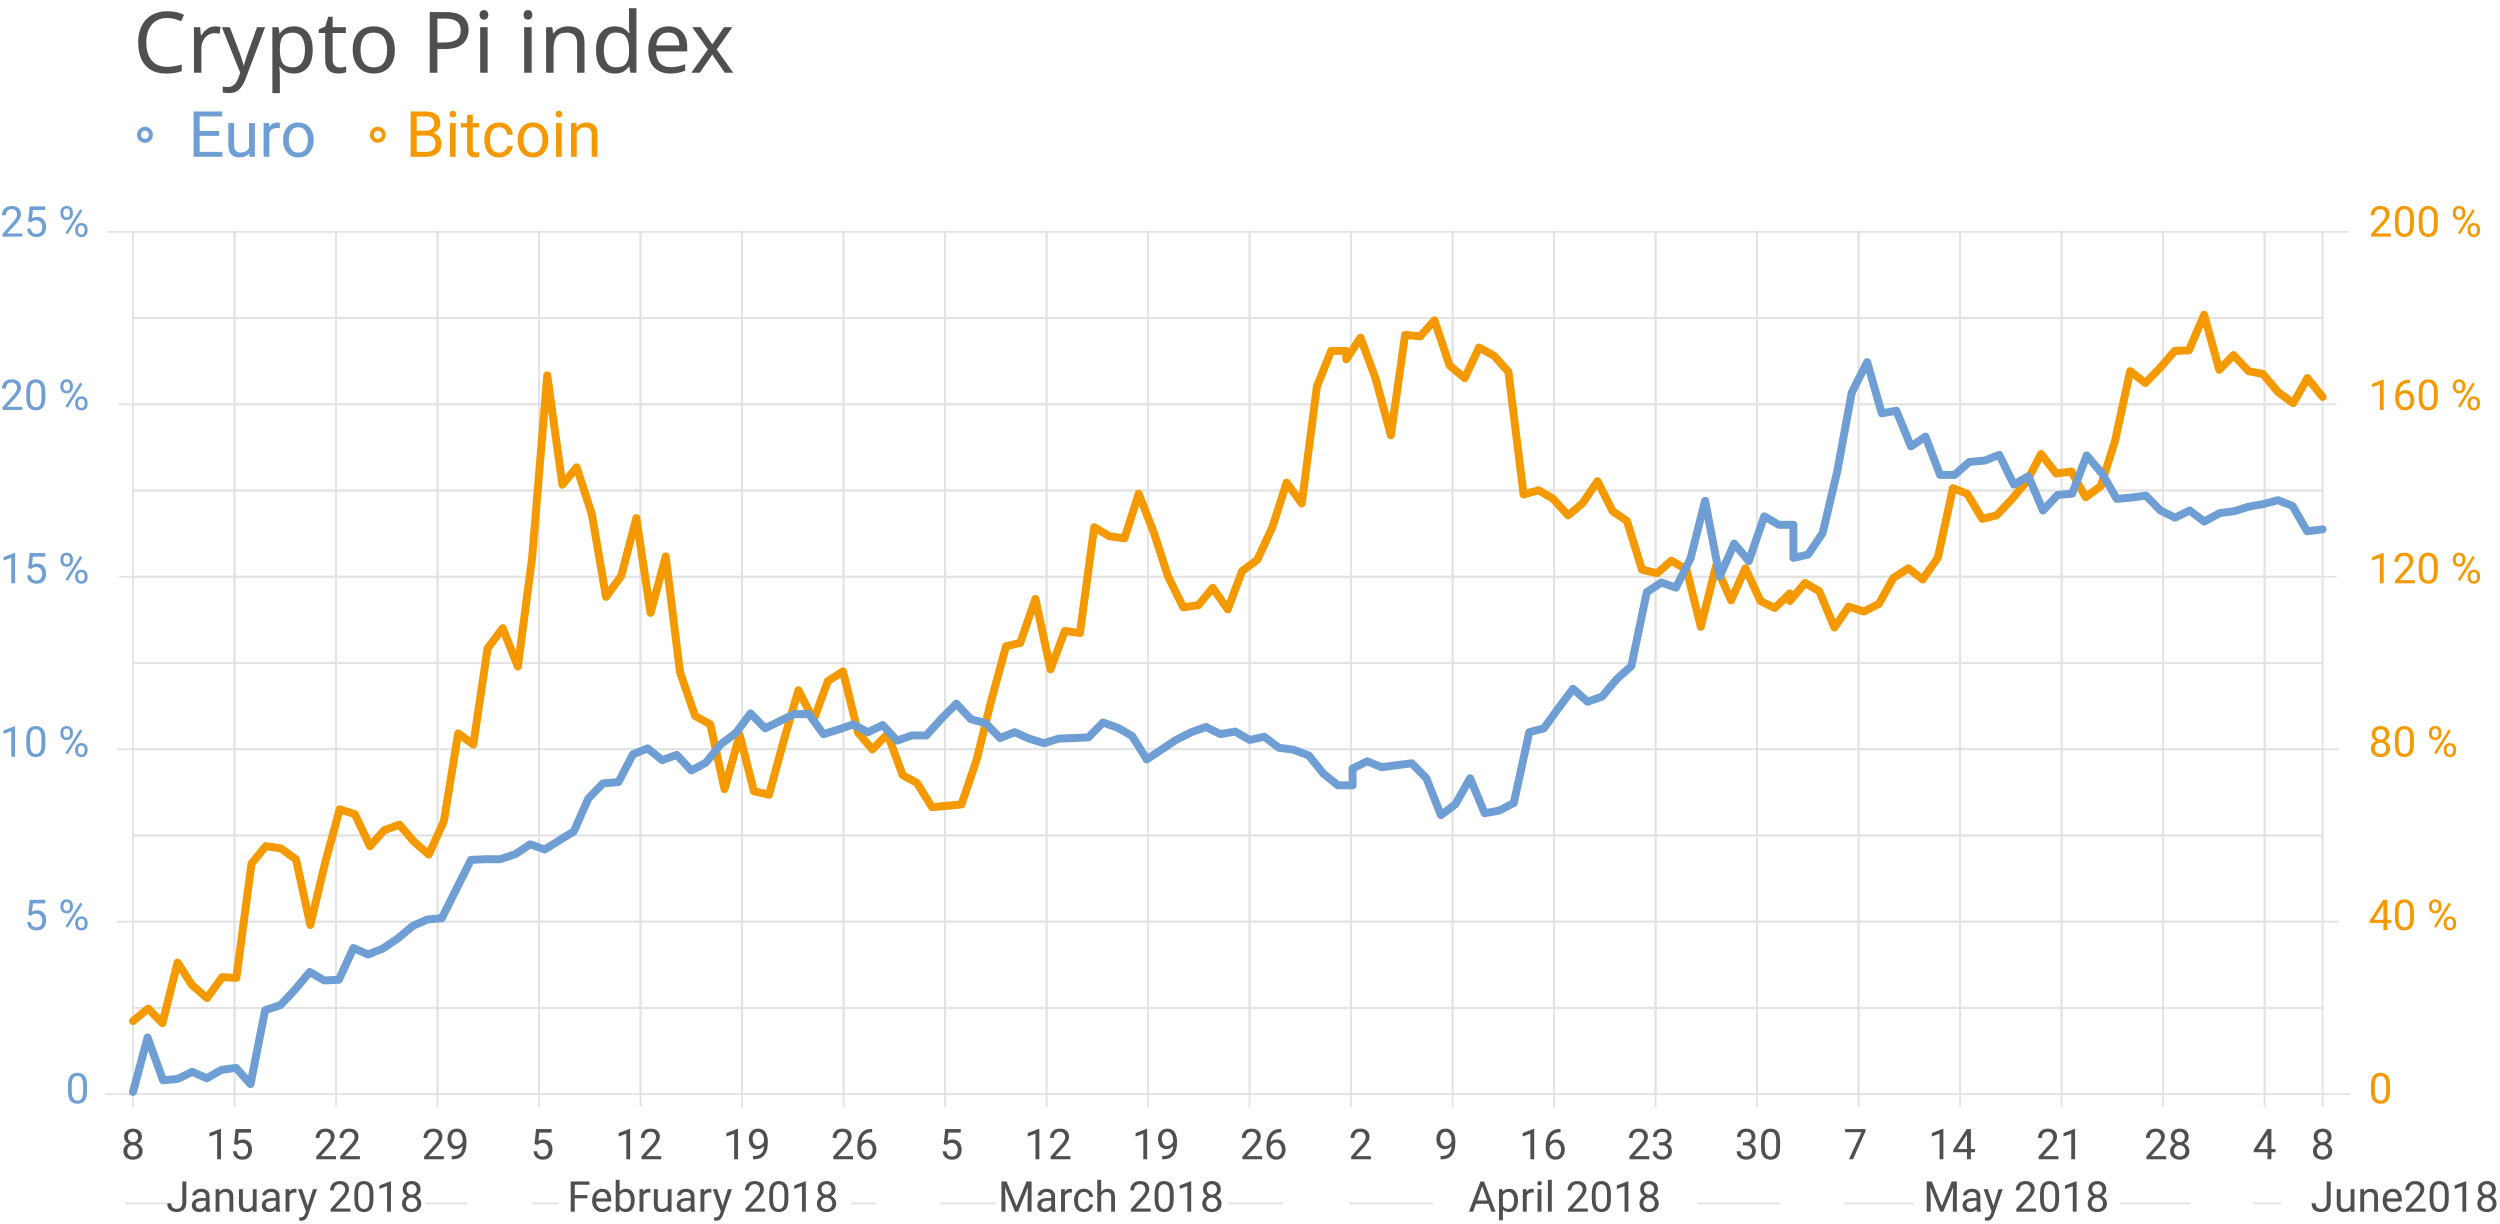
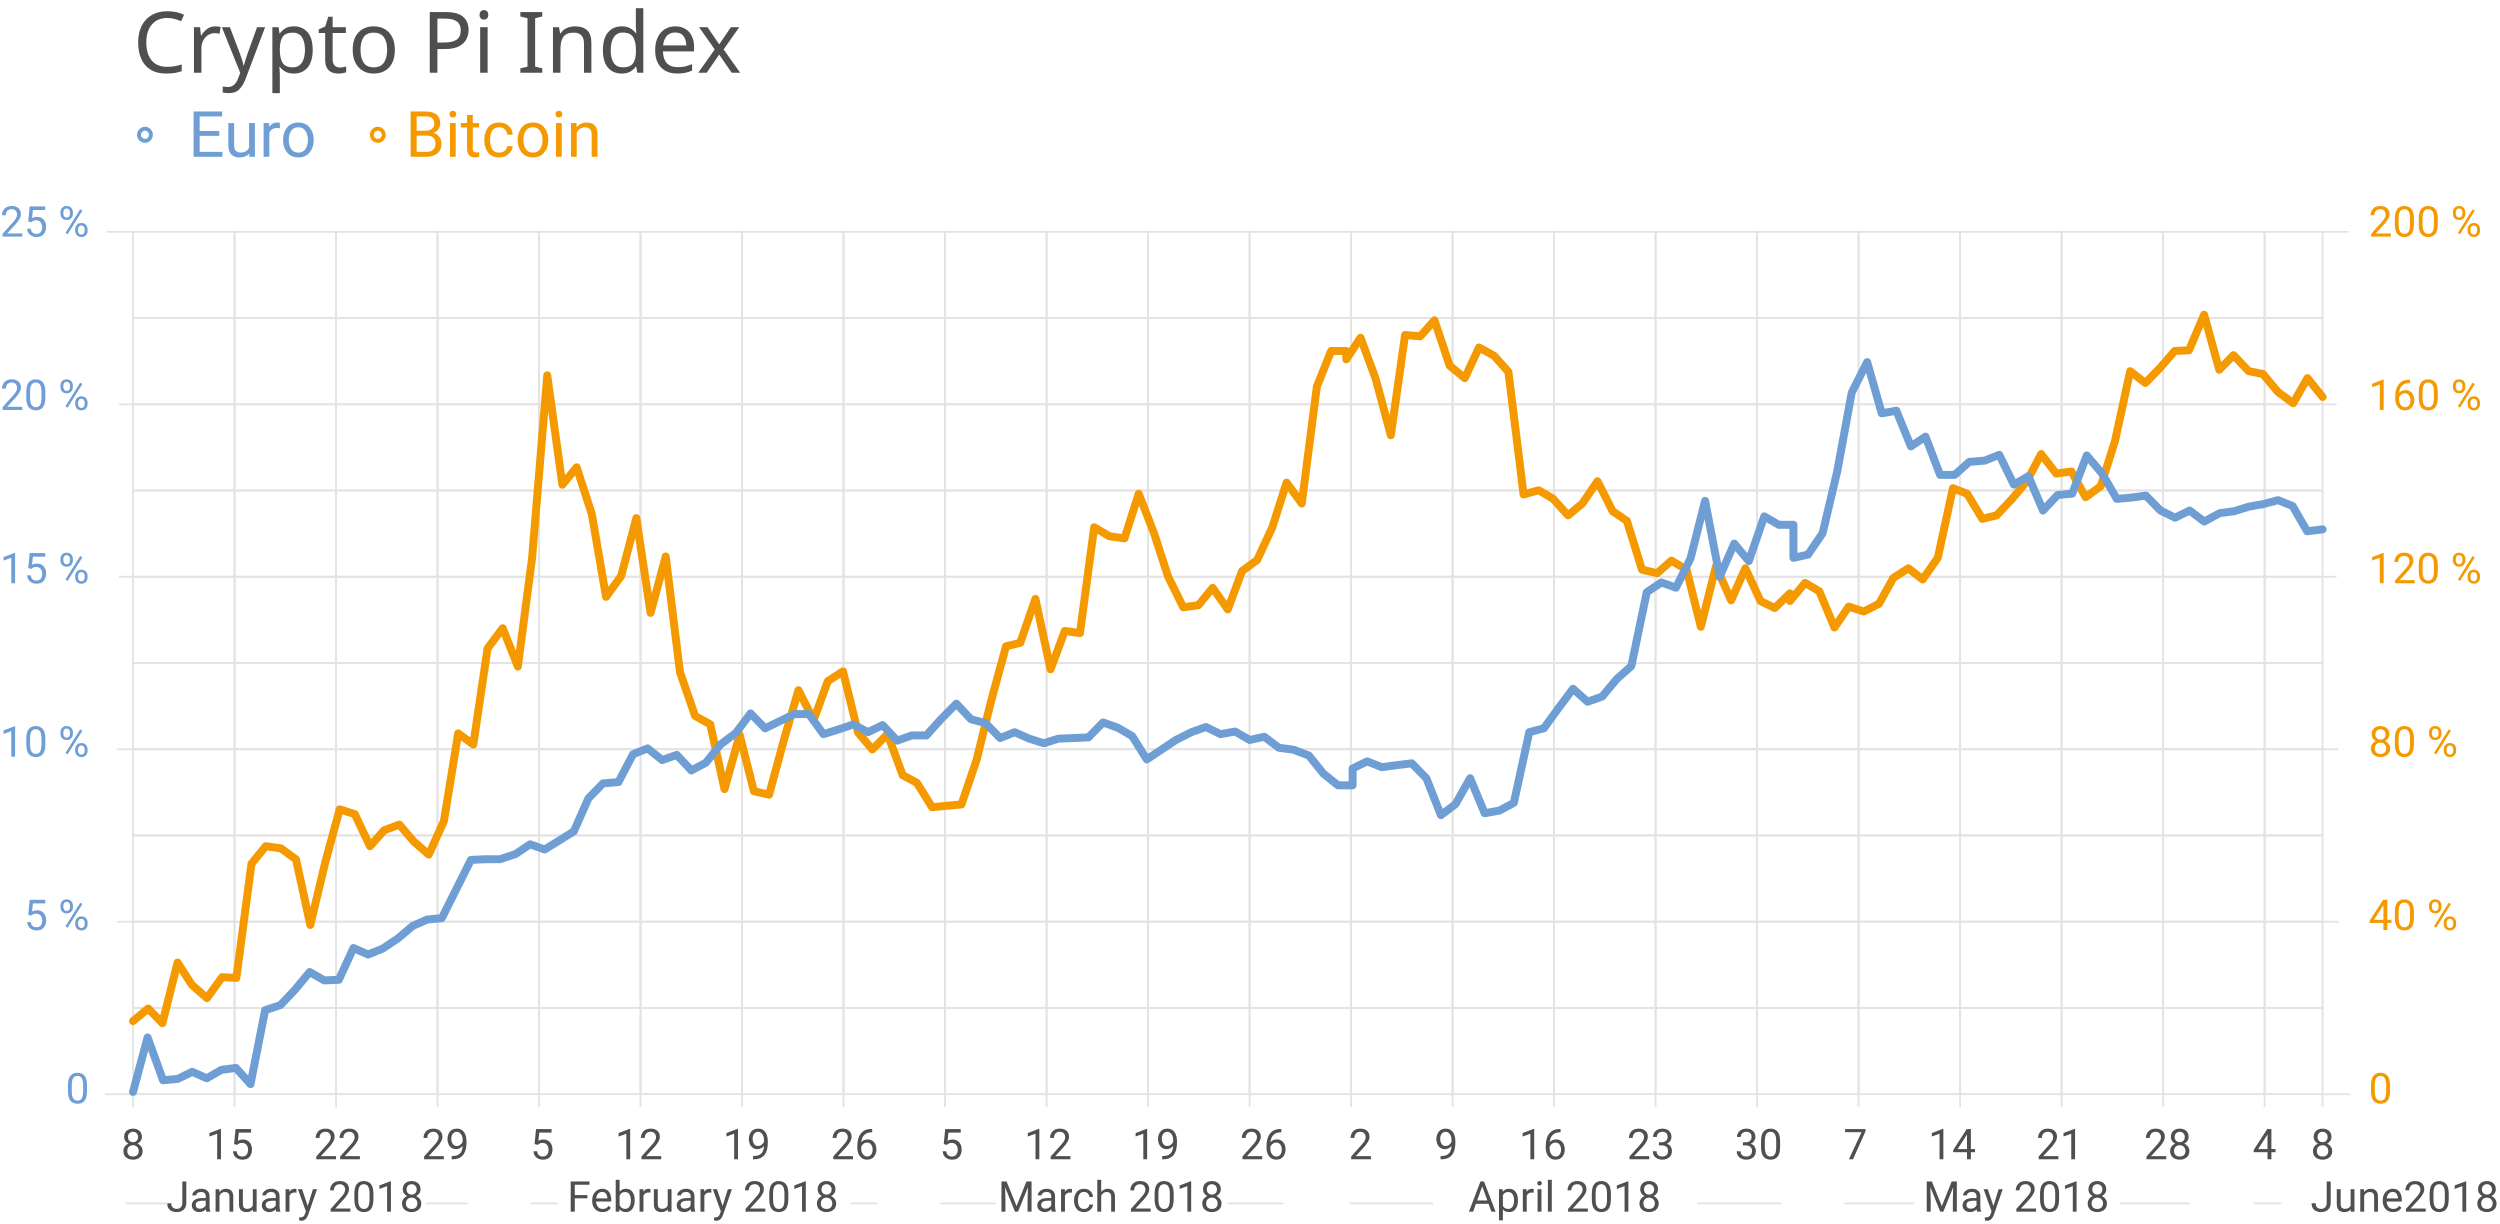
<svg xmlns="http://www.w3.org/2000/svg" version="1.1" id="Слой_1" x="0px" y="0px" viewBox="0 0 470.818 230.358" enable-background="new 0 0 470.818 230.358" xml:space="preserve">
  <g>
    <rect x="25.052" y="157.336" fill="none" stroke="#E3E3E3" stroke-width="0.35" stroke-miterlimit="10" width="19.117" height="16.236" />
    <rect x="44.168" y="157.336" fill="none" stroke="#E3E3E3" stroke-width="0.35" stroke-miterlimit="10" width="19.117" height="16.236" />
    <rect x="63.284" y="157.336" fill="none" stroke="#E3E3E3" stroke-width="0.35" stroke-miterlimit="10" width="19.117" height="16.236" />
    <rect x="82.4" y="157.336" fill="none" stroke="#E3E3E3" stroke-width="0.35" stroke-miterlimit="10" width="19.117" height="16.236" />
    <rect x="101.516" y="157.336" fill="none" stroke="#E3E3E3" stroke-width="0.35" stroke-miterlimit="10" width="19.117" height="16.236" />
    <rect x="120.631" y="157.336" fill="none" stroke="#E3E3E3" stroke-width="0.35" stroke-miterlimit="10" width="19.117" height="16.236" />
    <rect x="139.747" y="157.336" fill="none" stroke="#E3E3E3" stroke-width="0.35" stroke-miterlimit="10" width="19.117" height="16.236" />
    <rect x="158.863" y="157.336" fill="none" stroke="#E3E3E3" stroke-width="0.35" stroke-miterlimit="10" width="19.117" height="16.236" />
    <rect x="177.979" y="157.336" fill="none" stroke="#E3E3E3" stroke-width="0.35" stroke-miterlimit="10" width="19.117" height="16.236" />
    <rect x="197.095" y="157.336" fill="none" stroke="#E3E3E3" stroke-width="0.35" stroke-miterlimit="10" width="19.117" height="16.236" />
    <rect x="216.211" y="157.336" fill="none" stroke="#E3E3E3" stroke-width="0.35" stroke-miterlimit="10" width="19.117" height="16.236" />
    <rect x="235.327" y="157.336" fill="none" stroke="#E3E3E3" stroke-width="0.35" stroke-miterlimit="10" width="19.117" height="16.236" />
    <rect x="254.442" y="157.336" fill="none" stroke="#E3E3E3" stroke-width="0.35" stroke-miterlimit="10" width="19.117" height="16.236" />
    <rect x="273.558" y="157.336" fill="none" stroke="#E3E3E3" stroke-width="0.35" stroke-miterlimit="10" width="19.117" height="16.236" />
    <rect x="292.674" y="157.336" fill="none" stroke="#E3E3E3" stroke-width="0.35" stroke-miterlimit="10" width="19.117" height="16.236" />
    <rect x="311.79" y="157.336" fill="none" stroke="#E3E3E3" stroke-width="0.35" stroke-miterlimit="10" width="19.117" height="16.236" />
    <rect x="330.906" y="157.336" fill="none" stroke="#E3E3E3" stroke-width="0.35" stroke-miterlimit="10" width="19.117" height="16.236" />
    <rect x="350.022" y="157.336" fill="none" stroke="#E3E3E3" stroke-width="0.35" stroke-miterlimit="10" width="19.117" height="16.236" />
    <rect x="369.138" y="157.336" fill="none" stroke="#E3E3E3" stroke-width="0.35" stroke-miterlimit="10" width="19.117" height="16.236" />
    <rect x="388.254" y="157.336" fill="none" stroke="#E3E3E3" stroke-width="0.35" stroke-miterlimit="10" width="19.117" height="16.236" />
    <rect x="407.37" y="157.336" fill="none" stroke="#E3E3E3" stroke-width="0.35" stroke-miterlimit="10" width="19.117" height="16.236" />
    <rect x="426.485" y="157.336" fill="none" stroke="#E3E3E3" stroke-width="0.35" stroke-miterlimit="10" width="10.922" height="16.236" />
    <rect x="25.052" y="141.096" fill="none" stroke="#E3E3E3" stroke-width="0.35" stroke-miterlimit="10" width="19.117" height="16.236" />
    <rect x="44.168" y="141.096" fill="none" stroke="#E3E3E3" stroke-width="0.35" stroke-miterlimit="10" width="19.117" height="16.236" />
    <rect x="63.284" y="141.096" fill="none" stroke="#E3E3E3" stroke-width="0.35" stroke-miterlimit="10" width="19.117" height="16.236" />
    <rect x="82.4" y="141.096" fill="none" stroke="#E3E3E3" stroke-width="0.35" stroke-miterlimit="10" width="19.117" height="16.236" />
    <rect x="101.516" y="141.096" fill="none" stroke="#E3E3E3" stroke-width="0.35" stroke-miterlimit="10" width="19.117" height="16.236" />
    <rect x="120.631" y="141.096" fill="none" stroke="#E3E3E3" stroke-width="0.35" stroke-miterlimit="10" width="19.117" height="16.236" />
    <rect x="139.747" y="141.096" fill="none" stroke="#E3E3E3" stroke-width="0.35" stroke-miterlimit="10" width="19.117" height="16.236" />
    <rect x="158.863" y="141.096" fill="none" stroke="#E3E3E3" stroke-width="0.35" stroke-miterlimit="10" width="19.117" height="16.236" />
    <rect x="177.979" y="141.096" fill="none" stroke="#E3E3E3" stroke-width="0.35" stroke-miterlimit="10" width="19.117" height="16.236" />
    <rect x="197.095" y="141.096" fill="none" stroke="#E3E3E3" stroke-width="0.35" stroke-miterlimit="10" width="19.117" height="16.236" />
    <rect x="216.211" y="141.096" fill="none" stroke="#E3E3E3" stroke-width="0.35" stroke-miterlimit="10" width="19.117" height="16.236" />
    <rect x="235.327" y="141.096" fill="none" stroke="#E3E3E3" stroke-width="0.35" stroke-miterlimit="10" width="19.117" height="16.236" />
    <rect x="254.442" y="141.096" fill="none" stroke="#E3E3E3" stroke-width="0.35" stroke-miterlimit="10" width="19.117" height="16.236" />
    <rect x="273.558" y="141.096" fill="none" stroke="#E3E3E3" stroke-width="0.35" stroke-miterlimit="10" width="19.117" height="16.236" />
    <rect x="292.674" y="141.096" fill="none" stroke="#E3E3E3" stroke-width="0.35" stroke-miterlimit="10" width="19.117" height="16.236" />
    <rect x="311.79" y="141.096" fill="none" stroke="#E3E3E3" stroke-width="0.35" stroke-miterlimit="10" width="19.117" height="16.236" />
    <rect x="330.906" y="141.096" fill="none" stroke="#E3E3E3" stroke-width="0.35" stroke-miterlimit="10" width="19.117" height="16.236" />
    <rect x="350.022" y="141.096" fill="none" stroke="#E3E3E3" stroke-width="0.35" stroke-miterlimit="10" width="19.117" height="16.236" />
    <rect x="369.138" y="141.096" fill="none" stroke="#E3E3E3" stroke-width="0.35" stroke-miterlimit="10" width="19.117" height="16.236" />
    <rect x="388.254" y="141.096" fill="none" stroke="#E3E3E3" stroke-width="0.35" stroke-miterlimit="10" width="19.117" height="16.236" />
    <rect x="407.37" y="141.096" fill="none" stroke="#E3E3E3" stroke-width="0.35" stroke-miterlimit="10" width="19.117" height="16.236" />
    <rect x="426.485" y="141.096" fill="none" stroke="#E3E3E3" stroke-width="0.35" stroke-miterlimit="10" width="10.922" height="16.236" />
    <rect x="25.052" y="189.814" fill="none" stroke="#E3E3E3" stroke-width="0.35" stroke-miterlimit="10" width="19.117" height="16.236" />
    <rect x="44.168" y="189.814" fill="none" stroke="#E3E3E3" stroke-width="0.35" stroke-miterlimit="10" width="19.117" height="16.236" />
    <rect x="63.284" y="189.814" fill="none" stroke="#E3E3E3" stroke-width="0.35" stroke-miterlimit="10" width="19.117" height="16.236" />
    <rect x="82.4" y="189.814" fill="none" stroke="#E3E3E3" stroke-width="0.35" stroke-miterlimit="10" width="19.117" height="16.236" />
    <rect x="101.516" y="189.814" fill="none" stroke="#E3E3E3" stroke-width="0.35" stroke-miterlimit="10" width="19.117" height="16.236" />
    <rect x="120.631" y="189.814" fill="none" stroke="#E3E3E3" stroke-width="0.35" stroke-miterlimit="10" width="19.117" height="16.236" />
    <rect x="139.747" y="189.814" fill="none" stroke="#E3E3E3" stroke-width="0.35" stroke-miterlimit="10" width="19.117" height="16.236" />
    <rect x="158.863" y="189.814" fill="none" stroke="#E3E3E3" stroke-width="0.35" stroke-miterlimit="10" width="19.117" height="16.236" />
    <rect x="177.979" y="189.814" fill="none" stroke="#E3E3E3" stroke-width="0.35" stroke-miterlimit="10" width="19.117" height="16.236" />
    <rect x="197.095" y="189.814" fill="none" stroke="#E3E3E3" stroke-width="0.35" stroke-miterlimit="10" width="19.117" height="16.236" />
    <rect x="216.211" y="189.814" fill="none" stroke="#E3E3E3" stroke-width="0.35" stroke-miterlimit="10" width="19.117" height="16.236" />
    <rect x="235.327" y="189.814" fill="none" stroke="#E3E3E3" stroke-width="0.35" stroke-miterlimit="10" width="19.117" height="16.236" />
    <rect x="254.442" y="189.814" fill="none" stroke="#E3E3E3" stroke-width="0.35" stroke-miterlimit="10" width="19.117" height="16.236" />
    <rect x="273.558" y="189.814" fill="none" stroke="#E3E3E3" stroke-width="0.35" stroke-miterlimit="10" width="19.117" height="16.236" />
    <rect x="292.674" y="189.814" fill="none" stroke="#E3E3E3" stroke-width="0.35" stroke-miterlimit="10" width="19.117" height="16.236" />
    <rect x="311.79" y="189.814" fill="none" stroke="#E3E3E3" stroke-width="0.35" stroke-miterlimit="10" width="19.117" height="16.236" />
    <rect x="330.906" y="189.814" fill="none" stroke="#E3E3E3" stroke-width="0.35" stroke-miterlimit="10" width="19.117" height="16.236" />
    <rect x="350.022" y="189.814" fill="none" stroke="#E3E3E3" stroke-width="0.35" stroke-miterlimit="10" width="19.117" height="16.236" />
    <rect x="369.138" y="189.814" fill="none" stroke="#E3E3E3" stroke-width="0.35" stroke-miterlimit="10" width="19.117" height="16.236" />
    <rect x="388.254" y="189.814" fill="none" stroke="#E3E3E3" stroke-width="0.35" stroke-miterlimit="10" width="19.117" height="16.236" />
    <rect x="407.37" y="189.814" fill="none" stroke="#E3E3E3" stroke-width="0.35" stroke-miterlimit="10" width="19.117" height="16.236" />
    <rect x="426.485" y="189.814" fill="none" stroke="#E3E3E3" stroke-width="0.35" stroke-miterlimit="10" width="10.922" height="16.236" />
    <rect x="25.052" y="173.575" fill="none" stroke="#E3E3E3" stroke-width="0.35" stroke-miterlimit="10" width="19.117" height="16.236" />
    <rect x="44.168" y="173.575" fill="none" stroke="#E3E3E3" stroke-width="0.35" stroke-miterlimit="10" width="19.117" height="16.236" />
    <rect x="63.284" y="173.575" fill="none" stroke="#E3E3E3" stroke-width="0.35" stroke-miterlimit="10" width="19.117" height="16.236" />
    <rect x="82.4" y="173.575" fill="none" stroke="#E3E3E3" stroke-width="0.35" stroke-miterlimit="10" width="19.117" height="16.236" />
    <rect x="101.516" y="173.575" fill="none" stroke="#E3E3E3" stroke-width="0.35" stroke-miterlimit="10" width="19.117" height="16.236" />
    <rect x="120.631" y="173.575" fill="none" stroke="#E3E3E3" stroke-width="0.35" stroke-miterlimit="10" width="19.117" height="16.236" />
    <rect x="139.747" y="173.575" fill="none" stroke="#E3E3E3" stroke-width="0.35" stroke-miterlimit="10" width="19.117" height="16.236" />
    <rect x="158.863" y="173.575" fill="none" stroke="#E3E3E3" stroke-width="0.35" stroke-miterlimit="10" width="19.117" height="16.236" />
    <rect x="177.979" y="173.575" fill="none" stroke="#E3E3E3" stroke-width="0.35" stroke-miterlimit="10" width="19.117" height="16.236" />
    <rect x="197.095" y="173.575" fill="none" stroke="#E3E3E3" stroke-width="0.35" stroke-miterlimit="10" width="19.117" height="16.236" />
    <rect x="216.211" y="173.575" fill="none" stroke="#E3E3E3" stroke-width="0.35" stroke-miterlimit="10" width="19.117" height="16.236" />
    <rect x="235.327" y="173.575" fill="none" stroke="#E3E3E3" stroke-width="0.35" stroke-miterlimit="10" width="19.117" height="16.236" />
    <rect x="254.442" y="173.575" fill="none" stroke="#E3E3E3" stroke-width="0.35" stroke-miterlimit="10" width="19.117" height="16.236" />
    <rect x="273.558" y="173.575" fill="none" stroke="#E3E3E3" stroke-width="0.35" stroke-miterlimit="10" width="19.117" height="16.236" />
    <rect x="292.674" y="173.575" fill="none" stroke="#E3E3E3" stroke-width="0.35" stroke-miterlimit="10" width="19.117" height="16.236" />
    <rect x="311.79" y="173.575" fill="none" stroke="#E3E3E3" stroke-width="0.35" stroke-miterlimit="10" width="19.117" height="16.236" />
    <rect x="330.906" y="173.575" fill="none" stroke="#E3E3E3" stroke-width="0.35" stroke-miterlimit="10" width="19.117" height="16.236" />
    <rect x="350.022" y="173.575" fill="none" stroke="#E3E3E3" stroke-width="0.35" stroke-miterlimit="10" width="19.117" height="16.236" />
    <rect x="369.138" y="173.575" fill="none" stroke="#E3E3E3" stroke-width="0.35" stroke-miterlimit="10" width="19.117" height="16.236" />
    <rect x="388.254" y="173.575" fill="none" stroke="#E3E3E3" stroke-width="0.35" stroke-miterlimit="10" width="19.117" height="16.236" />
    <rect x="407.37" y="173.575" fill="none" stroke="#E3E3E3" stroke-width="0.35" stroke-miterlimit="10" width="19.117" height="16.236" />
    <rect x="426.485" y="173.575" fill="none" stroke="#E3E3E3" stroke-width="0.35" stroke-miterlimit="10" width="10.922" height="16.236" />
    <rect x="25.052" y="92.378" fill="none" stroke="#E3E3E3" stroke-width="0.35" stroke-miterlimit="10" width="19.117" height="16.236" />
    <rect x="44.168" y="92.378" fill="none" stroke="#E3E3E3" stroke-width="0.35" stroke-miterlimit="10" width="19.117" height="16.236" />
    <rect x="63.284" y="92.378" fill="none" stroke="#E3E3E3" stroke-width="0.35" stroke-miterlimit="10" width="19.117" height="16.236" />
    <rect x="82.4" y="92.378" fill="none" stroke="#E3E3E3" stroke-width="0.35" stroke-miterlimit="10" width="19.117" height="16.236" />
    <rect x="101.516" y="92.378" fill="none" stroke="#E3E3E3" stroke-width="0.35" stroke-miterlimit="10" width="19.117" height="16.236" />
    <rect x="120.631" y="92.378" fill="none" stroke="#E3E3E3" stroke-width="0.35" stroke-miterlimit="10" width="19.117" height="16.236" />
    <rect x="139.747" y="92.378" fill="none" stroke="#E3E3E3" stroke-width="0.35" stroke-miterlimit="10" width="19.117" height="16.236" />
    <rect x="158.863" y="92.378" fill="none" stroke="#E3E3E3" stroke-width="0.35" stroke-miterlimit="10" width="19.117" height="16.236" />
    <rect x="177.979" y="92.378" fill="none" stroke="#E3E3E3" stroke-width="0.35" stroke-miterlimit="10" width="19.117" height="16.236" />
    <rect x="197.095" y="92.378" fill="none" stroke="#E3E3E3" stroke-width="0.35" stroke-miterlimit="10" width="19.117" height="16.236" />
    <rect x="216.211" y="92.378" fill="none" stroke="#E3E3E3" stroke-width="0.35" stroke-miterlimit="10" width="19.117" height="16.236" />
    <rect x="235.327" y="92.378" fill="none" stroke="#E3E3E3" stroke-width="0.35" stroke-miterlimit="10" width="19.117" height="16.236" />
    <rect x="254.442" y="92.378" fill="none" stroke="#E3E3E3" stroke-width="0.35" stroke-miterlimit="10" width="19.117" height="16.236" />
    <rect x="273.558" y="92.378" fill="none" stroke="#E3E3E3" stroke-width="0.35" stroke-miterlimit="10" width="19.117" height="16.236" />
    <rect x="292.674" y="92.378" fill="none" stroke="#E3E3E3" stroke-width="0.35" stroke-miterlimit="10" width="19.117" height="16.236" />
    <rect x="311.79" y="92.378" fill="none" stroke="#E3E3E3" stroke-width="0.35" stroke-miterlimit="10" width="19.117" height="16.236" />
    <rect x="330.906" y="92.378" fill="none" stroke="#E3E3E3" stroke-width="0.35" stroke-miterlimit="10" width="19.117" height="16.236" />
    <rect x="350.022" y="92.378" fill="none" stroke="#E3E3E3" stroke-width="0.35" stroke-miterlimit="10" width="19.117" height="16.236" />
    <rect x="369.138" y="92.378" fill="none" stroke="#E3E3E3" stroke-width="0.35" stroke-miterlimit="10" width="19.117" height="16.236" />
    <rect x="388.254" y="92.378" fill="none" stroke="#E3E3E3" stroke-width="0.35" stroke-miterlimit="10" width="19.117" height="16.236" />
    <rect x="407.37" y="92.378" fill="none" stroke="#E3E3E3" stroke-width="0.35" stroke-miterlimit="10" width="19.117" height="16.236" />
    <rect x="426.485" y="92.378" fill="none" stroke="#E3E3E3" stroke-width="0.35" stroke-miterlimit="10" width="10.922" height="16.236" />
    <rect x="25.052" y="76.139" fill="none" stroke="#E3E3E3" stroke-width="0.35" stroke-miterlimit="10" width="19.117" height="16.236" />
    <rect x="44.168" y="76.139" fill="none" stroke="#E3E3E3" stroke-width="0.35" stroke-miterlimit="10" width="19.117" height="16.236" />
    <rect x="63.284" y="76.139" fill="none" stroke="#E3E3E3" stroke-width="0.35" stroke-miterlimit="10" width="19.117" height="16.236" />
    <rect x="82.4" y="76.139" fill="none" stroke="#E3E3E3" stroke-width="0.35" stroke-miterlimit="10" width="19.117" height="16.236" />
    <rect x="101.516" y="76.139" fill="none" stroke="#E3E3E3" stroke-width="0.35" stroke-miterlimit="10" width="19.117" height="16.236" />
    <rect x="120.631" y="76.139" fill="none" stroke="#E3E3E3" stroke-width="0.35" stroke-miterlimit="10" width="19.117" height="16.236" />
    <rect x="139.747" y="76.139" fill="none" stroke="#E3E3E3" stroke-width="0.35" stroke-miterlimit="10" width="19.117" height="16.236" />
    <rect x="158.863" y="76.139" fill="none" stroke="#E3E3E3" stroke-width="0.35" stroke-miterlimit="10" width="19.117" height="16.236" />
    <rect x="177.979" y="76.139" fill="none" stroke="#E3E3E3" stroke-width="0.35" stroke-miterlimit="10" width="19.117" height="16.236" />
    <rect x="197.095" y="76.139" fill="none" stroke="#E3E3E3" stroke-width="0.35" stroke-miterlimit="10" width="19.117" height="16.236" />
    <rect x="216.211" y="76.139" fill="none" stroke="#E3E3E3" stroke-width="0.35" stroke-miterlimit="10" width="19.117" height="16.236" />
    <rect x="235.327" y="76.139" fill="none" stroke="#E3E3E3" stroke-width="0.35" stroke-miterlimit="10" width="19.117" height="16.236" />
    <rect x="254.442" y="76.139" fill="none" stroke="#E3E3E3" stroke-width="0.35" stroke-miterlimit="10" width="19.117" height="16.236" />
    <rect x="273.558" y="76.139" fill="none" stroke="#E3E3E3" stroke-width="0.35" stroke-miterlimit="10" width="19.117" height="16.236" />
    <rect x="292.674" y="76.139" fill="none" stroke="#E3E3E3" stroke-width="0.35" stroke-miterlimit="10" width="19.117" height="16.236" />
    <rect x="311.79" y="76.139" fill="none" stroke="#E3E3E3" stroke-width="0.35" stroke-miterlimit="10" width="19.117" height="16.236" />
    <rect x="330.906" y="76.139" fill="none" stroke="#E3E3E3" stroke-width="0.35" stroke-miterlimit="10" width="19.117" height="16.236" />
    <rect x="350.022" y="76.139" fill="none" stroke="#E3E3E3" stroke-width="0.35" stroke-miterlimit="10" width="19.117" height="16.236" />
    <rect x="369.138" y="76.139" fill="none" stroke="#E3E3E3" stroke-width="0.35" stroke-miterlimit="10" width="19.117" height="16.236" />
    <rect x="388.254" y="76.139" fill="none" stroke="#E3E3E3" stroke-width="0.35" stroke-miterlimit="10" width="19.117" height="16.236" />
    <rect x="407.37" y="76.139" fill="none" stroke="#E3E3E3" stroke-width="0.35" stroke-miterlimit="10" width="19.117" height="16.236" />
    <rect x="426.485" y="76.139" fill="none" stroke="#E3E3E3" stroke-width="0.35" stroke-miterlimit="10" width="10.922" height="16.236" />
    <rect x="25.052" y="59.903" fill="none" stroke="#E3E3E3" stroke-width="0.35" stroke-miterlimit="10" width="19.117" height="16.236" />
    <rect x="44.168" y="59.903" fill="none" stroke="#E3E3E3" stroke-width="0.35" stroke-miterlimit="10" width="19.117" height="16.236" />
    <rect x="63.284" y="59.903" fill="none" stroke="#E3E3E3" stroke-width="0.35" stroke-miterlimit="10" width="19.117" height="16.236" />
    <rect x="82.4" y="59.903" fill="none" stroke="#E3E3E3" stroke-width="0.35" stroke-miterlimit="10" width="19.117" height="16.236" />
    <rect x="101.516" y="59.903" fill="none" stroke="#E3E3E3" stroke-width="0.35" stroke-miterlimit="10" width="19.117" height="16.236" />
    <rect x="120.631" y="59.903" fill="none" stroke="#E3E3E3" stroke-width="0.35" stroke-miterlimit="10" width="19.117" height="16.236" />
    <rect x="139.747" y="59.903" fill="none" stroke="#E3E3E3" stroke-width="0.35" stroke-miterlimit="10" width="19.117" height="16.236" />
    <rect x="158.863" y="59.903" fill="none" stroke="#E3E3E3" stroke-width="0.35" stroke-miterlimit="10" width="19.117" height="16.236" />
    <rect x="177.979" y="59.903" fill="none" stroke="#E3E3E3" stroke-width="0.35" stroke-miterlimit="10" width="19.117" height="16.236" />
    <rect x="197.095" y="59.903" fill="none" stroke="#E3E3E3" stroke-width="0.35" stroke-miterlimit="10" width="19.117" height="16.236" />
    <rect x="216.211" y="59.903" fill="none" stroke="#E3E3E3" stroke-width="0.35" stroke-miterlimit="10" width="19.117" height="16.236" />
    <rect x="235.327" y="59.903" fill="none" stroke="#E3E3E3" stroke-width="0.35" stroke-miterlimit="10" width="19.117" height="16.236" />
    <rect x="254.442" y="59.903" fill="none" stroke="#E3E3E3" stroke-width="0.35" stroke-miterlimit="10" width="19.117" height="16.236" />
    <rect x="273.558" y="59.903" fill="none" stroke="#E3E3E3" stroke-width="0.35" stroke-miterlimit="10" width="19.117" height="16.236" />
    <rect x="292.674" y="59.903" fill="none" stroke="#E3E3E3" stroke-width="0.35" stroke-miterlimit="10" width="19.117" height="16.236" />
    <rect x="311.79" y="59.903" fill="none" stroke="#E3E3E3" stroke-width="0.35" stroke-miterlimit="10" width="19.117" height="16.236" />
    <rect x="330.906" y="59.903" fill="none" stroke="#E3E3E3" stroke-width="0.35" stroke-miterlimit="10" width="19.117" height="16.236" />
    <rect x="350.022" y="59.903" fill="none" stroke="#E3E3E3" stroke-width="0.35" stroke-miterlimit="10" width="19.117" height="16.236" />
    <rect x="369.138" y="59.903" fill="none" stroke="#E3E3E3" stroke-width="0.35" stroke-miterlimit="10" width="19.117" height="16.236" />
    <rect x="388.254" y="59.903" fill="none" stroke="#E3E3E3" stroke-width="0.35" stroke-miterlimit="10" width="19.117" height="16.236" />
    <rect x="407.37" y="59.903" fill="none" stroke="#E3E3E3" stroke-width="0.35" stroke-miterlimit="10" width="19.117" height="16.236" />
    <rect x="426.485" y="59.903" fill="none" stroke="#E3E3E3" stroke-width="0.35" stroke-miterlimit="10" width="10.922" height="16.236" />
    <rect x="25.052" y="43.664" fill="none" stroke="#E3E3E3" stroke-width="0.35" stroke-miterlimit="10" width="19.117" height="16.236" />
    <rect x="44.168" y="43.664" fill="none" stroke="#E3E3E3" stroke-width="0.35" stroke-miterlimit="10" width="19.117" height="16.236" />
    <rect x="63.284" y="43.664" fill="none" stroke="#E3E3E3" stroke-width="0.35" stroke-miterlimit="10" width="19.117" height="16.236" />
    <rect x="82.4" y="43.664" fill="none" stroke="#E3E3E3" stroke-width="0.35" stroke-miterlimit="10" width="19.117" height="16.236" />
    <rect x="101.516" y="43.664" fill="none" stroke="#E3E3E3" stroke-width="0.35" stroke-miterlimit="10" width="19.117" height="16.236" />
    <rect x="120.631" y="43.664" fill="none" stroke="#E3E3E3" stroke-width="0.35" stroke-miterlimit="10" width="19.117" height="16.236" />
    <rect x="139.747" y="43.664" fill="none" stroke="#E3E3E3" stroke-width="0.35" stroke-miterlimit="10" width="19.117" height="16.236" />
    <rect x="158.863" y="43.664" fill="none" stroke="#E3E3E3" stroke-width="0.35" stroke-miterlimit="10" width="19.117" height="16.236" />
    <rect x="177.979" y="43.664" fill="none" stroke="#E3E3E3" stroke-width="0.35" stroke-miterlimit="10" width="19.117" height="16.236" />
    <rect x="197.095" y="43.664" fill="none" stroke="#E3E3E3" stroke-width="0.35" stroke-miterlimit="10" width="19.117" height="16.236" />
    <rect x="216.211" y="43.664" fill="none" stroke="#E3E3E3" stroke-width="0.35" stroke-miterlimit="10" width="19.117" height="16.236" />
    <rect x="235.327" y="43.664" fill="none" stroke="#E3E3E3" stroke-width="0.35" stroke-miterlimit="10" width="19.117" height="16.236" />
    <rect x="254.442" y="43.664" fill="none" stroke="#E3E3E3" stroke-width="0.35" stroke-miterlimit="10" width="19.117" height="16.236" />
    <rect x="273.558" y="43.664" fill="none" stroke="#E3E3E3" stroke-width="0.35" stroke-miterlimit="10" width="19.117" height="16.236" />
    <rect x="292.674" y="43.664" fill="none" stroke="#E3E3E3" stroke-width="0.35" stroke-miterlimit="10" width="19.117" height="16.236" />
    <rect x="311.79" y="43.664" fill="none" stroke="#E3E3E3" stroke-width="0.35" stroke-miterlimit="10" width="19.117" height="16.236" />
    <rect x="330.906" y="43.664" fill="none" stroke="#E3E3E3" stroke-width="0.35" stroke-miterlimit="10" width="19.117" height="16.236" />
    <rect x="350.022" y="43.664" fill="none" stroke="#E3E3E3" stroke-width="0.35" stroke-miterlimit="10" width="19.117" height="16.236" />
    <rect x="369.138" y="43.664" fill="none" stroke="#E3E3E3" stroke-width="0.35" stroke-miterlimit="10" width="19.117" height="16.236" />
    <rect x="388.254" y="43.664" fill="none" stroke="#E3E3E3" stroke-width="0.35" stroke-miterlimit="10" width="19.117" height="16.236" />
    <rect x="407.37" y="43.664" fill="none" stroke="#E3E3E3" stroke-width="0.35" stroke-miterlimit="10" width="19.117" height="16.236" />
    <rect x="426.485" y="43.664" fill="none" stroke="#E3E3E3" stroke-width="0.35" stroke-miterlimit="10" width="10.922" height="16.236" />
    <rect x="25.052" y="124.857" fill="none" stroke="#E3E3E3" stroke-width="0.35" stroke-miterlimit="10" width="19.117" height="16.236" />
    <rect x="44.168" y="124.857" fill="none" stroke="#E3E3E3" stroke-width="0.35" stroke-miterlimit="10" width="19.117" height="16.236" />
    <rect x="63.284" y="124.857" fill="none" stroke="#E3E3E3" stroke-width="0.35" stroke-miterlimit="10" width="19.117" height="16.236" />
    <rect x="82.4" y="124.857" fill="none" stroke="#E3E3E3" stroke-width="0.35" stroke-miterlimit="10" width="19.117" height="16.236" />
    <rect x="101.516" y="124.857" fill="none" stroke="#E3E3E3" stroke-width="0.35" stroke-miterlimit="10" width="19.117" height="16.236" />
    <rect x="120.631" y="124.857" fill="none" stroke="#E3E3E3" stroke-width="0.35" stroke-miterlimit="10" width="19.117" height="16.236" />
    <rect x="139.747" y="124.857" fill="none" stroke="#E3E3E3" stroke-width="0.35" stroke-miterlimit="10" width="19.117" height="16.236" />
    <rect x="158.863" y="124.857" fill="none" stroke="#E3E3E3" stroke-width="0.35" stroke-miterlimit="10" width="19.117" height="16.236" />
    <rect x="177.979" y="124.857" fill="none" stroke="#E3E3E3" stroke-width="0.35" stroke-miterlimit="10" width="19.117" height="16.236" />
    <rect x="197.095" y="124.857" fill="none" stroke="#E3E3E3" stroke-width="0.35" stroke-miterlimit="10" width="19.117" height="16.236" />
    <rect x="216.211" y="124.857" fill="none" stroke="#E3E3E3" stroke-width="0.35" stroke-miterlimit="10" width="19.117" height="16.236" />
    <rect x="235.327" y="124.857" fill="none" stroke="#E3E3E3" stroke-width="0.35" stroke-miterlimit="10" width="19.117" height="16.236" />
    <rect x="254.442" y="124.857" fill="none" stroke="#E3E3E3" stroke-width="0.35" stroke-miterlimit="10" width="19.117" height="16.236" />
    <rect x="273.558" y="124.857" fill="none" stroke="#E3E3E3" stroke-width="0.35" stroke-miterlimit="10" width="19.117" height="16.236" />
    <rect x="292.674" y="124.857" fill="none" stroke="#E3E3E3" stroke-width="0.35" stroke-miterlimit="10" width="19.117" height="16.236" />
    <rect x="311.79" y="124.857" fill="none" stroke="#E3E3E3" stroke-width="0.35" stroke-miterlimit="10" width="19.117" height="16.236" />
    <rect x="330.906" y="124.857" fill="none" stroke="#E3E3E3" stroke-width="0.35" stroke-miterlimit="10" width="19.117" height="16.236" />
    <rect x="350.022" y="124.857" fill="none" stroke="#E3E3E3" stroke-width="0.35" stroke-miterlimit="10" width="19.117" height="16.236" />
    <rect x="369.138" y="124.857" fill="none" stroke="#E3E3E3" stroke-width="0.35" stroke-miterlimit="10" width="19.117" height="16.236" />
    <rect x="388.254" y="124.857" fill="none" stroke="#E3E3E3" stroke-width="0.35" stroke-miterlimit="10" width="19.117" height="16.236" />
    <rect x="407.37" y="124.857" fill="none" stroke="#E3E3E3" stroke-width="0.35" stroke-miterlimit="10" width="19.117" height="16.236" />
    <rect x="426.485" y="124.857" fill="none" stroke="#E3E3E3" stroke-width="0.35" stroke-miterlimit="10" width="10.922" height="16.236" />
    <rect x="25.052" y="108.618" fill="none" stroke="#E3E3E3" stroke-width="0.35" stroke-miterlimit="10" width="19.117" height="16.236" />
    <rect x="44.168" y="108.618" fill="none" stroke="#E3E3E3" stroke-width="0.35" stroke-miterlimit="10" width="19.117" height="16.236" />
    <rect x="63.284" y="108.618" fill="none" stroke="#E3E3E3" stroke-width="0.35" stroke-miterlimit="10" width="19.117" height="16.236" />
    <rect x="82.4" y="108.618" fill="none" stroke="#E3E3E3" stroke-width="0.35" stroke-miterlimit="10" width="19.117" height="16.236" />
    <rect x="101.516" y="108.618" fill="none" stroke="#E3E3E3" stroke-width="0.35" stroke-miterlimit="10" width="19.117" height="16.236" />
    <rect x="120.631" y="108.618" fill="none" stroke="#E3E3E3" stroke-width="0.35" stroke-miterlimit="10" width="19.117" height="16.236" />
    <rect x="139.747" y="108.618" fill="none" stroke="#E3E3E3" stroke-width="0.35" stroke-miterlimit="10" width="19.117" height="16.236" />
    <rect x="158.863" y="108.618" fill="none" stroke="#E3E3E3" stroke-width="0.35" stroke-miterlimit="10" width="19.117" height="16.236" />
    <rect x="177.979" y="108.618" fill="none" stroke="#E3E3E3" stroke-width="0.35" stroke-miterlimit="10" width="19.117" height="16.236" />
    <rect x="197.095" y="108.618" fill="none" stroke="#E3E3E3" stroke-width="0.35" stroke-miterlimit="10" width="19.117" height="16.236" />
    <rect x="216.211" y="108.618" fill="none" stroke="#E3E3E3" stroke-width="0.35" stroke-miterlimit="10" width="19.117" height="16.236" />
    <rect x="235.327" y="108.618" fill="none" stroke="#E3E3E3" stroke-width="0.35" stroke-miterlimit="10" width="19.117" height="16.236" />
    <rect x="254.442" y="108.618" fill="none" stroke="#E3E3E3" stroke-width="0.35" stroke-miterlimit="10" width="19.117" height="16.236" />
    <rect x="273.558" y="108.618" fill="none" stroke="#E3E3E3" stroke-width="0.35" stroke-miterlimit="10" width="19.117" height="16.236" />
    <rect x="292.674" y="108.618" fill="none" stroke="#E3E3E3" stroke-width="0.35" stroke-miterlimit="10" width="19.117" height="16.236" />
    <rect x="311.79" y="108.618" fill="none" stroke="#E3E3E3" stroke-width="0.35" stroke-miterlimit="10" width="19.117" height="16.236" />
    <rect x="330.906" y="108.618" fill="none" stroke="#E3E3E3" stroke-width="0.35" stroke-miterlimit="10" width="19.117" height="16.236" />
    <rect x="350.022" y="108.618" fill="none" stroke="#E3E3E3" stroke-width="0.35" stroke-miterlimit="10" width="19.117" height="16.236" />
    <rect x="369.138" y="108.618" fill="none" stroke="#E3E3E3" stroke-width="0.35" stroke-miterlimit="10" width="19.117" height="16.236" />
    <rect x="388.254" y="108.618" fill="none" stroke="#E3E3E3" stroke-width="0.35" stroke-miterlimit="10" width="19.117" height="16.236" />
    <rect x="407.37" y="108.618" fill="none" stroke="#E3E3E3" stroke-width="0.35" stroke-miterlimit="10" width="19.117" height="16.236" />
    <rect x="426.485" y="108.618" fill="none" stroke="#E3E3E3" stroke-width="0.35" stroke-miterlimit="10" width="10.922" height="16.236" />
  </g>
  <line fill="none" stroke="#E3E3E3" stroke-width="0.35" stroke-miterlimit="10" x1="63.284" y1="206.029" x2="63.284" y2="208.497" />
  <line fill="none" stroke="#E3E3E3" stroke-width="0.35" stroke-miterlimit="10" x1="44.168" y1="206.029" x2="44.168" y2="208.497" />
  <line fill="none" stroke="#E3E3E3" stroke-width="0.35" stroke-miterlimit="10" x1="25.052" y1="208.497" x2="25.052" y2="206.029" />
  <line fill="none" stroke="#E3E3E3" stroke-width="0.35" stroke-miterlimit="10" x1="82.4" y1="206.029" x2="82.4" y2="208.497" />
  <line fill="none" stroke="#E3E3E3" stroke-width="0.35" stroke-miterlimit="10" x1="101.516" y1="206.029" x2="101.516" y2="208.497" />
  <line fill="none" stroke="#E3E3E3" stroke-width="0.35" stroke-miterlimit="10" x1="120.631" y1="206.029" x2="120.631" y2="208.497" />
  <line fill="none" stroke="#E3E3E3" stroke-width="0.35" stroke-miterlimit="10" x1="139.747" y1="206.029" x2="139.747" y2="208.497" />
  <line fill="none" stroke="#E3E3E3" stroke-width="0.35" stroke-miterlimit="10" x1="158.863" y1="206.029" x2="158.863" y2="208.497" />
  <line fill="none" stroke="#E3E3E3" stroke-width="0.35" stroke-miterlimit="10" x1="177.979" y1="206.029" x2="177.979" y2="208.497" />
  <line fill="none" stroke="#E3E3E3" stroke-width="0.35" stroke-miterlimit="10" x1="197.095" y1="206.029" x2="197.095" y2="208.497" />
  <line fill="none" stroke="#E3E3E3" stroke-width="0.35" stroke-miterlimit="10" x1="216.211" y1="206.029" x2="216.211" y2="208.497" />
  <line fill="none" stroke="#E3E3E3" stroke-width="0.35" stroke-miterlimit="10" x1="235.327" y1="206.029" x2="235.327" y2="208.497" />
  <line fill="none" stroke="#E3E3E3" stroke-width="0.35" stroke-miterlimit="10" x1="254.443" y1="206.029" x2="254.443" y2="208.497" />
  <line fill="none" stroke="#E3E3E3" stroke-width="0.35" stroke-miterlimit="10" x1="273.558" y1="206.029" x2="273.558" y2="208.497" />
  <line fill="none" stroke="#E3E3E3" stroke-width="0.35" stroke-miterlimit="10" x1="292.674" y1="206.029" x2="292.674" y2="208.497" />
  <line fill="none" stroke="#E3E3E3" stroke-width="0.35" stroke-miterlimit="10" x1="311.79" y1="206.029" x2="311.79" y2="208.497" />
  <line fill="none" stroke="#E3E3E3" stroke-width="0.35" stroke-miterlimit="10" x1="330.906" y1="206.029" x2="330.906" y2="208.497" />
  <line fill="none" stroke="#E3E3E3" stroke-width="0.35" stroke-miterlimit="10" x1="350.022" y1="206.029" x2="350.022" y2="208.497" />
  <line fill="none" stroke="#E3E3E3" stroke-width="0.35" stroke-miterlimit="10" x1="369.138" y1="206.029" x2="369.138" y2="208.497" />
  <line fill="none" stroke="#E3E3E3" stroke-width="0.35" stroke-miterlimit="10" x1="388.254" y1="206.029" x2="388.254" y2="208.497" />
  <line fill="none" stroke="#E3E3E3" stroke-width="0.35" stroke-miterlimit="10" x1="407.37" y1="206.029" x2="407.37" y2="208.497" />
  <line fill="none" stroke="#E3E3E3" stroke-width="0.35" stroke-miterlimit="10" x1="426.485" y1="206.029" x2="426.485" y2="208.497" />
  <line fill="none" stroke="#E3E3E3" stroke-width="0.35" stroke-miterlimit="10" x1="437.407" y1="206.029" x2="437.407" y2="208.497" />
  <line fill="none" stroke="#E3E3E3" stroke-width="0.35" stroke-miterlimit="10" x1="437.407" y1="43.664" x2="442.345" y2="43.664" />
  <line fill="none" stroke="#E3E3E3" stroke-width="0.35" stroke-miterlimit="10" x1="437.407" y1="76.145" x2="440.029" y2="76.145" />
  <line fill="none" stroke="#E3E3E3" stroke-width="0.35" stroke-miterlimit="10" x1="437.407" y1="108.626" x2="440.029" y2="108.626" />
  <line fill="none" stroke="#E3E3E3" stroke-width="0.35" stroke-miterlimit="10" x1="437.407" y1="141.107" x2="440.429" y2="141.107" />
  <line fill="none" stroke="#E3E3E3" stroke-width="0.35" stroke-miterlimit="10" x1="437.407" y1="173.588" x2="440.429" y2="173.588" />
  <line fill="none" stroke="#E3E3E3" stroke-width="0.35" stroke-miterlimit="10" x1="437.407" y1="206.07" x2="442.651" y2="206.07" />
  <text transform="matrix(1 0 0 1 446.0645 207.7939)" fill="#F59900" font-family="'Roboto'" font-size="8px">0</text>
  <text transform="matrix(1 0 0 1 22.80078 218.3193)" fill="#4F4F4D" font-family="'Roboto'" font-size="8px">8</text>
  <text transform="matrix(1 0 0 1 38.77148 218.3193)" fill="#4F4F4D" font-family="'Roboto'" font-size="8px">15</text>
  <text transform="matrix(1 0 0 1 55.84375 219.3086)">
    <tspan x="0" y="0" fill="#ECECEC" font-family="'Roboto'" font-size="8px"> </tspan>
    <tspan x="-24.553" y="8.882" fill="#4F4F4D" font-family="'Roboto'" font-size="8px">January 2018</tspan>
  </text>
  <text transform="matrix(1 0 0 1 132.6836 219.3086)">
    <tspan x="0" y="0" fill="#ECECEC" font-family="'Roboto'" font-size="8px"> </tspan>
    <tspan x="-25.861" y="8.882" fill="#4F4F4D" font-family="'Roboto'" font-size="8px">February 2018</tspan>
  </text>
  <text transform="matrix(1 0 0 1 209.3857 219.3086)">
    <tspan x="0" y="0" fill="#ECECEC" font-family="'Roboto'" font-size="8px"> </tspan>
    <tspan x="-21.443" y="8.882" fill="#4F4F4D" font-family="'Roboto'" font-size="8px">March 2018</tspan>
  </text>
  <text transform="matrix(1 0 0 1 294.7578 219.3086)">
    <tspan x="0" y="0" fill="#ECECEC" font-family="'Roboto'" font-size="8px"> </tspan>
    <tspan x="-18.221" y="8.882" fill="#4F4F4D" font-family="'Roboto'" font-size="8px">April 2018</tspan>
  </text>
  <text transform="matrix(1 0 0 1 379.8857 219.3086)">
    <tspan x="0" y="0" fill="#ECECEC" font-family="'Roboto'" font-size="8px"> </tspan>
    <tspan x="-17.688" y="8.882" fill="#4F4F4D" font-family="'Roboto'" font-size="8px">May 2018</tspan>
  </text>
  <text transform="matrix(1 0 0 1 59.07715 218.3193)" fill="#4F4F4D" font-family="'Roboto'" font-size="8px">22</text>
  <text transform="matrix(1 0 0 1 79.38477 218.3193)" fill="#4F4F4D" font-family="'Roboto'" font-size="8px">29</text>
  <text transform="matrix(1 0 0 1 99.85938 218.3193)" fill="#4F4F4D" font-family="'Roboto'" font-size="8px">5</text>
  <text transform="matrix(1 0 0 1 115.8301 218.3193)" fill="#4F4F4D" font-family="'Roboto'" font-size="8px">12</text>
  <text transform="matrix(1 0 0 1 136.1367 218.3193)" fill="#4F4F4D" font-family="'Roboto'" font-size="8px">19</text>
  <text transform="matrix(1 0 0 1 156.4434 218.3193)" fill="#4F4F4D" font-family="'Roboto'" font-size="8px">26</text>
  <text transform="matrix(1 0 0 1 176.917 218.3193)" fill="#4F4F4D" font-family="'Roboto'" font-size="8px">5</text>
  <text transform="matrix(1 0 0 1 192.8896 218.3193)" fill="#4F4F4D" font-family="'Roboto'" font-size="8px">12</text>
  <text transform="matrix(1 0 0 1 213.1943 218.3193)" fill="#4F4F4D" font-family="'Roboto'" font-size="8px">19</text>
  <text transform="matrix(1 0 0 1 233.501 218.3193)" fill="#4F4F4D" font-family="'Roboto'" font-size="8px">26</text>
  <text transform="matrix(1 0 0 1 253.9766 218.3193)" fill="#4F4F4D" font-family="'Roboto'" font-size="8px">2</text>
  <text transform="matrix(1 0 0 1 270.1152 218.3193)" fill="#4F4F4D" font-family="'Roboto'" font-size="8px">9</text>
  <text transform="matrix(1 0 0 1 286.0879 218.3193)" fill="#4F4F4D" font-family="'Roboto'" font-size="8px">16</text>
  <text transform="matrix(1 0 0 1 306.3945 218.3193)" fill="#4F4F4D" font-family="'Roboto'" font-size="8px">23</text>
  <text transform="matrix(1 0 0 1 326.6992 218.3193)" fill="#4F4F4D" font-family="'Roboto'" font-size="8px">30</text>
  <text transform="matrix(1 0 0 1 347.1758 218.3193)" fill="#4F4F4D" font-family="'Roboto'" font-size="8px">7</text>
  <text transform="matrix(1 0 0 1 363.1455 218.3193)" fill="#4F4F4D" font-family="'Roboto'" font-size="8px">14</text>
  <text transform="matrix(1 0 0 1 383.4521 218.3193)" fill="#4F4F4D" font-family="'Roboto'" font-size="8px">21</text>
  <text transform="matrix(1 0 0 1 403.7588 218.3193)" fill="#4F4F4D" font-family="'Roboto'" font-size="8px">28</text>
  <text transform="matrix(1 0 0 1 424.2334 218.3193)" fill="#4F4F4D" font-family="'Roboto'" font-size="8px">4</text>
  <text transform="matrix(1 0 0 1 435.1543 218.3193)" fill="#4F4F4D" font-family="'Roboto'" font-size="8px">8</text>
  <text transform="matrix(1 0 0 1 25.05273 13.69629)">
-     <tspan x="0" y="0" fill="#4F4F4D" font-family="'DIN Pro'" font-size="16px">Crypto Pi index</tspan>
+     <tspan x="0" y="0" fill="#4F4F4D" font-family="'DIN Pro'" font-size="16px">Crypto Pi Index</tspan>
    <tspan x="0" y="18.83" fill="#6E9ED4" font-family="'Roboto'" font-size="12px">°</tspan>
    <tspan x="4.471" y="15.83" fill="#6E9ED4" font-family="'Roboto'" font-size="12px">  Euro   </tspan>
    <tspan x="43.846" y="18.83" fill="#F59900" font-family="'Roboto'" font-size="12px">°</tspan>
    <tspan x="48.316" y="15.83" fill="#F59900" font-family="'Roboto'" font-size="12px"> Bitcoin   </tspan>
  </text>
  <text transform="matrix(1 0 0 1 435.1348 219.3086)">
    <tspan x="0" y="0" fill="#ECECEC" font-family="'Roboto'" font-size="8px"> </tspan>
    <tspan x="0" y="8.882" fill="#4F4F4D" font-family="'Roboto'" font-size="8px">June2018</tspan>
  </text>
  <text transform="matrix(1 0 0 1 446.0645 175.1455)" fill="#F59900" font-family="'Roboto'" font-size="8px">40 %</text>
  <text transform="matrix(1 0 0 1 446.0645 142.499)" fill="#F59900" font-family="'Roboto'" font-size="8px">80 %</text>
  <text transform="matrix(1 0 0 1 446.0645 44.55859)" fill="#F59900" font-family="'Roboto'" font-size="8px">200 %</text>
  <text transform="matrix(1 0 0 1 446.0645 77.20508)" fill="#F59900" font-family="'Roboto'" font-size="8px">160 %</text>
  <text transform="matrix(1 0 0 1 446.0645 109.8506)" fill="#F59900" font-family="'Roboto'" font-size="8px">120 %</text>
  <line fill="none" stroke="#E3E3E3" stroke-width="0.35" stroke-miterlimit="10" x1="20.115" y1="43.664" x2="25.052" y2="43.664" />
  <line fill="none" stroke="#E3E3E3" stroke-width="0.35" stroke-miterlimit="10" x1="22.43" y1="76.145" x2="25.052" y2="76.145" />
  <line fill="none" stroke="#E3E3E3" stroke-width="0.35" stroke-miterlimit="10" x1="22.43" y1="108.626" x2="25.052" y2="108.626" />
  <line fill="none" stroke="#E3E3E3" stroke-width="0.35" stroke-miterlimit="10" x1="22.03" y1="141.107" x2="25.052" y2="141.107" />
  <line fill="none" stroke="#E3E3E3" stroke-width="0.35" stroke-miterlimit="10" x1="22.03" y1="173.588" x2="25.052" y2="173.588" />
  <line fill="none" stroke="#E3E3E3" stroke-width="0.35" stroke-miterlimit="10" x1="19.808" y1="206.07" x2="25.052" y2="206.07" />
  <text transform="matrix(1 0 0 1 12.34375 207.7939)" fill="#6E9ED4" font-family="'Roboto'" font-size="8px">0</text>
  <text transform="matrix(1 0 0 1 4.503906 175.1455)" fill="#6E9ED4" font-family="'Roboto'" font-size="8px">5 %</text>
  <text transform="matrix(1 0 0 1 0 142.499)" fill="#6E9ED4" font-family="'Roboto'" font-size="8px">10 %</text>
  <text transform="matrix(1 0 0 1 0 44.55859)" fill="#6E9ED4" font-family="'Roboto'" font-size="8px">25 %</text>
  <text transform="matrix(1 0 0 1 0 77.20508)" fill="#6E9ED4" font-family="'Roboto'" font-size="8px">20 %</text>
  <text transform="matrix(1 0 0 1 0 109.8506)" fill="#6E9ED4" font-family="'Roboto'" font-size="8px">15 %</text>
  <g id="Заливка_цветом_5_2_">
</g>
  <line fill="none" stroke="#E3E3E3" stroke-width="0.35" stroke-miterlimit="10" x1="23.633" y1="226.632" x2="31.5" y2="226.632" />
  <line fill="none" stroke="#E3E3E3" stroke-width="0.35" stroke-miterlimit="10" x1="80.188" y1="226.632" x2="88.054" y2="226.632" />
  <line fill="none" stroke="#E3E3E3" stroke-width="0.35" stroke-miterlimit="10" x1="100.028" y1="226.632" x2="105.09" y2="226.632" />
  <line fill="none" stroke="#E3E3E3" stroke-width="0.35" stroke-miterlimit="10" x1="160.278" y1="226.632" x2="165.113" y2="226.632" />
  <line fill="none" stroke="#E3E3E3" stroke-width="0.35" stroke-miterlimit="10" x1="177.086" y1="226.632" x2="187.575" y2="226.632" />
  <line fill="none" stroke="#E3E3E3" stroke-width="0.35" stroke-miterlimit="10" x1="231.197" y1="226.632" x2="241.686" y2="226.632" />
  <line fill="none" stroke="#E3E3E3" stroke-width="0.35" stroke-miterlimit="10" x1="347.343" y1="226.632" x2="360.454" y2="226.632" />
  <line fill="none" stroke="#E3E3E3" stroke-width="0.35" stroke-miterlimit="10" x1="399.318" y1="226.632" x2="412.428" y2="226.632" />
  <line fill="none" stroke="#E3E3E3" stroke-width="0.35" stroke-miterlimit="10" x1="424.402" y1="226.632" x2="429.647" y2="226.632" />
  <line fill="none" stroke="#E3E3E3" stroke-width="0.35" stroke-miterlimit="10" x1="254.145" y1="226.632" x2="269.878" y2="226.632" />
  <line fill="none" stroke="#E3E3E3" stroke-width="0.35" stroke-miterlimit="10" x1="319.637" y1="226.632" x2="335.37" y2="226.632" />
  <g id="Заливка_цветом_3">
</g>
  <polyline fill="none" stroke="#F59900" stroke-width="1.5" stroke-linecap="round" stroke-linejoin="round" stroke-miterlimit="10" points="  25.052,192.295 27.904,189.934 30.588,192.689 33.44,181.276 36.124,185.474   38.976,187.966 41.828,184.031 44.512,184.162 47.364,162.648 50.048,159.368   52.9,159.762 55.752,161.861 58.436,174.192 61.288,162.254 63.972,152.415   66.824,153.334 69.676,159.368 72.36,156.351 75.212,155.301 77.897,158.45   80.748,160.942 83.6,154.645 86.285,138.116 89.137,140.215 91.821,122.112   94.673,118.307 97.525,125.523 100.209,105.058 103.061,70.688 105.913,91.284   108.597,88.004 111.449,96.793 114.133,112.404 116.985,108.469 119.837,97.58   122.521,115.421 125.373,104.796 128.057,126.572 130.909,134.837 133.761,136.411   136.445,148.611 139.297,138.379 141.981,149.004 144.833,149.661 147.685,139.166   150.369,129.983 153.221,135.624 155.905,128.277 158.757,126.441 161.609,137.985   164.293,141.133 167.145,138.247 169.997,145.987 172.681,147.43 175.533,152.022   178.217,151.759 181.069,151.497 183.921,143.101 186.605,132.213 189.457,121.718   192.141,121.062 194.993,112.798 197.845,126.047 200.529,118.832 203.381,119.226   206.066,99.286 208.917,100.991 211.769,101.385 214.454,92.989 217.305,100.335   219.99,108.6 222.842,114.372 225.693,113.978 228.378,110.699 231.23,114.766   233.914,107.55 236.766,105.451 239.618,99.286 242.302,90.89 245.154,94.826   248.006,72.787 250.69,66.096 253.542,66.096 253.542,67.67 256.226,63.604   259.078,71.344 261.93,81.969 264.614,63.079 267.466,63.341 270.15,60.324   273.002,68.851 275.854,71.212 278.538,65.44 281.39,67.015 284.074,70.032   286.926,93.12 289.778,92.333 292.462,93.907 295.314,97.056 297.998,94.826   300.85,90.628 303.702,96.268 306.386,98.105 309.238,107.288 312.09,107.944   314.774,105.583 317.626,107.288 320.31,118.045 323.162,106.632 326.014,113.06   328.698,107.026 331.55,113.191 334.234,114.503 337.086,111.748 337.086,113.191   339.938,109.781 342.622,111.355 345.474,118.176 348.159,114.241 351.011,115.159   353.862,113.716 356.547,108.862 359.399,107.026 362.083,109.125 364.935,105.058   367.787,91.939 370.471,92.989 373.323,97.712 376.007,97.056 378.859,94.038   381.711,90.628 384.395,85.511 387.247,89.185 390.099,88.791 392.783,93.645   395.635,91.546 398.319,83.019 401.171,69.9 404.023,72.131 406.707,69.376   409.559,66.096 412.243,65.965 415.095,59.275 417.947,69.638 420.631,66.883   423.483,69.9 426.167,70.425 429.019,73.836 431.871,75.935 434.555,71.212   437.407,74.754 " />
  <polyline fill="none" stroke="#6E9ED4" stroke-width="1.5" stroke-linecap="round" stroke-linejoin="round" stroke-miterlimit="10" points="  25.052,205.635 27.798,195.382 30.705,203.438 33.451,203.194 36.197,201.851   38.943,203.072 41.688,201.485 44.434,201.119 47.18,204.17 49.926,190.255   52.833,189.279 55.579,186.35 58.325,183.054 61.071,184.641 63.816,184.519   66.562,178.538 69.308,179.759 72.054,178.66 74.961,176.707 77.707,174.388   80.453,173.167 83.198,172.923 85.944,167.431 88.69,161.938 91.436,161.816   94.182,161.816 97.089,160.84 99.835,159.009 102.581,159.985 105.326,158.276   108.072,156.567 110.818,150.342 113.564,147.535 116.471,147.291 119.217,142.043   121.963,140.944 124.709,143.141 127.454,142.165 130.2,145.094 132.946,143.629   135.692,140.212 138.599,138.015 141.345,134.353 144.091,137.16 146.837,135.818   149.582,134.475 152.328,134.475 155.074,138.259 157.82,137.404 160.727,136.428   163.473,137.893 166.219,136.55 168.964,139.479 171.71,138.503 174.456,138.503   177.202,135.452 180.109,132.522 182.855,135.452 185.601,136.184 188.347,138.991   191.092,137.893 193.838,139.113 196.584,139.968 199.33,139.113 202.237,138.991   204.983,138.869 207.729,136.062 210.475,137.038 213.22,138.625 215.966,143.019   218.712,141.188 221.458,139.357 224.365,137.893 227.111,136.916 229.857,138.259   232.603,137.771 235.348,139.357 238.094,138.747 240.84,140.822 243.586,141.188   246.493,142.287 249.239,145.704 251.985,147.901 254.73,147.901 254.73,144.728   257.476,143.385 260.222,144.484 262.968,144.118 265.875,143.751 268.621,146.559   271.367,153.516 274.113,151.441 276.858,146.559 279.604,153.15 282.35,152.662   285.096,151.197 288.003,137.893 290.749,137.16 293.495,133.376 296.241,129.715   298.986,132.156 301.732,131.179 304.478,127.884 307.224,125.443 310.131,111.528   312.877,109.697 315.623,110.674 318.368,105.181 321.114,94.318 323.86,108.599   326.606,102.374 329.352,105.669 332.259,97.247 335.005,98.834 337.751,98.834   337.751,105.059 340.496,104.449 343.242,100.421 345.988,88.825 348.734,73.934   351.641,68.197 354.387,77.84 357.133,77.352 359.879,84.065 362.624,82.234   365.37,89.436 368.116,89.436 370.862,86.994 373.769,86.75 376.515,85.652   379.261,91.266 382.007,89.68 384.752,96.149 387.498,93.219 390.244,92.975   392.99,85.774 395.897,89.191 398.643,93.952 401.389,93.708 404.134,93.341   406.88,96.149 409.626,97.491 412.372,96.149 415.118,98.224 418.025,96.637   420.771,96.271 423.517,95.416 426.262,94.928 429.008,94.196 431.754,95.294   434.5,100.055 437.407,99.689 " />
</svg>
